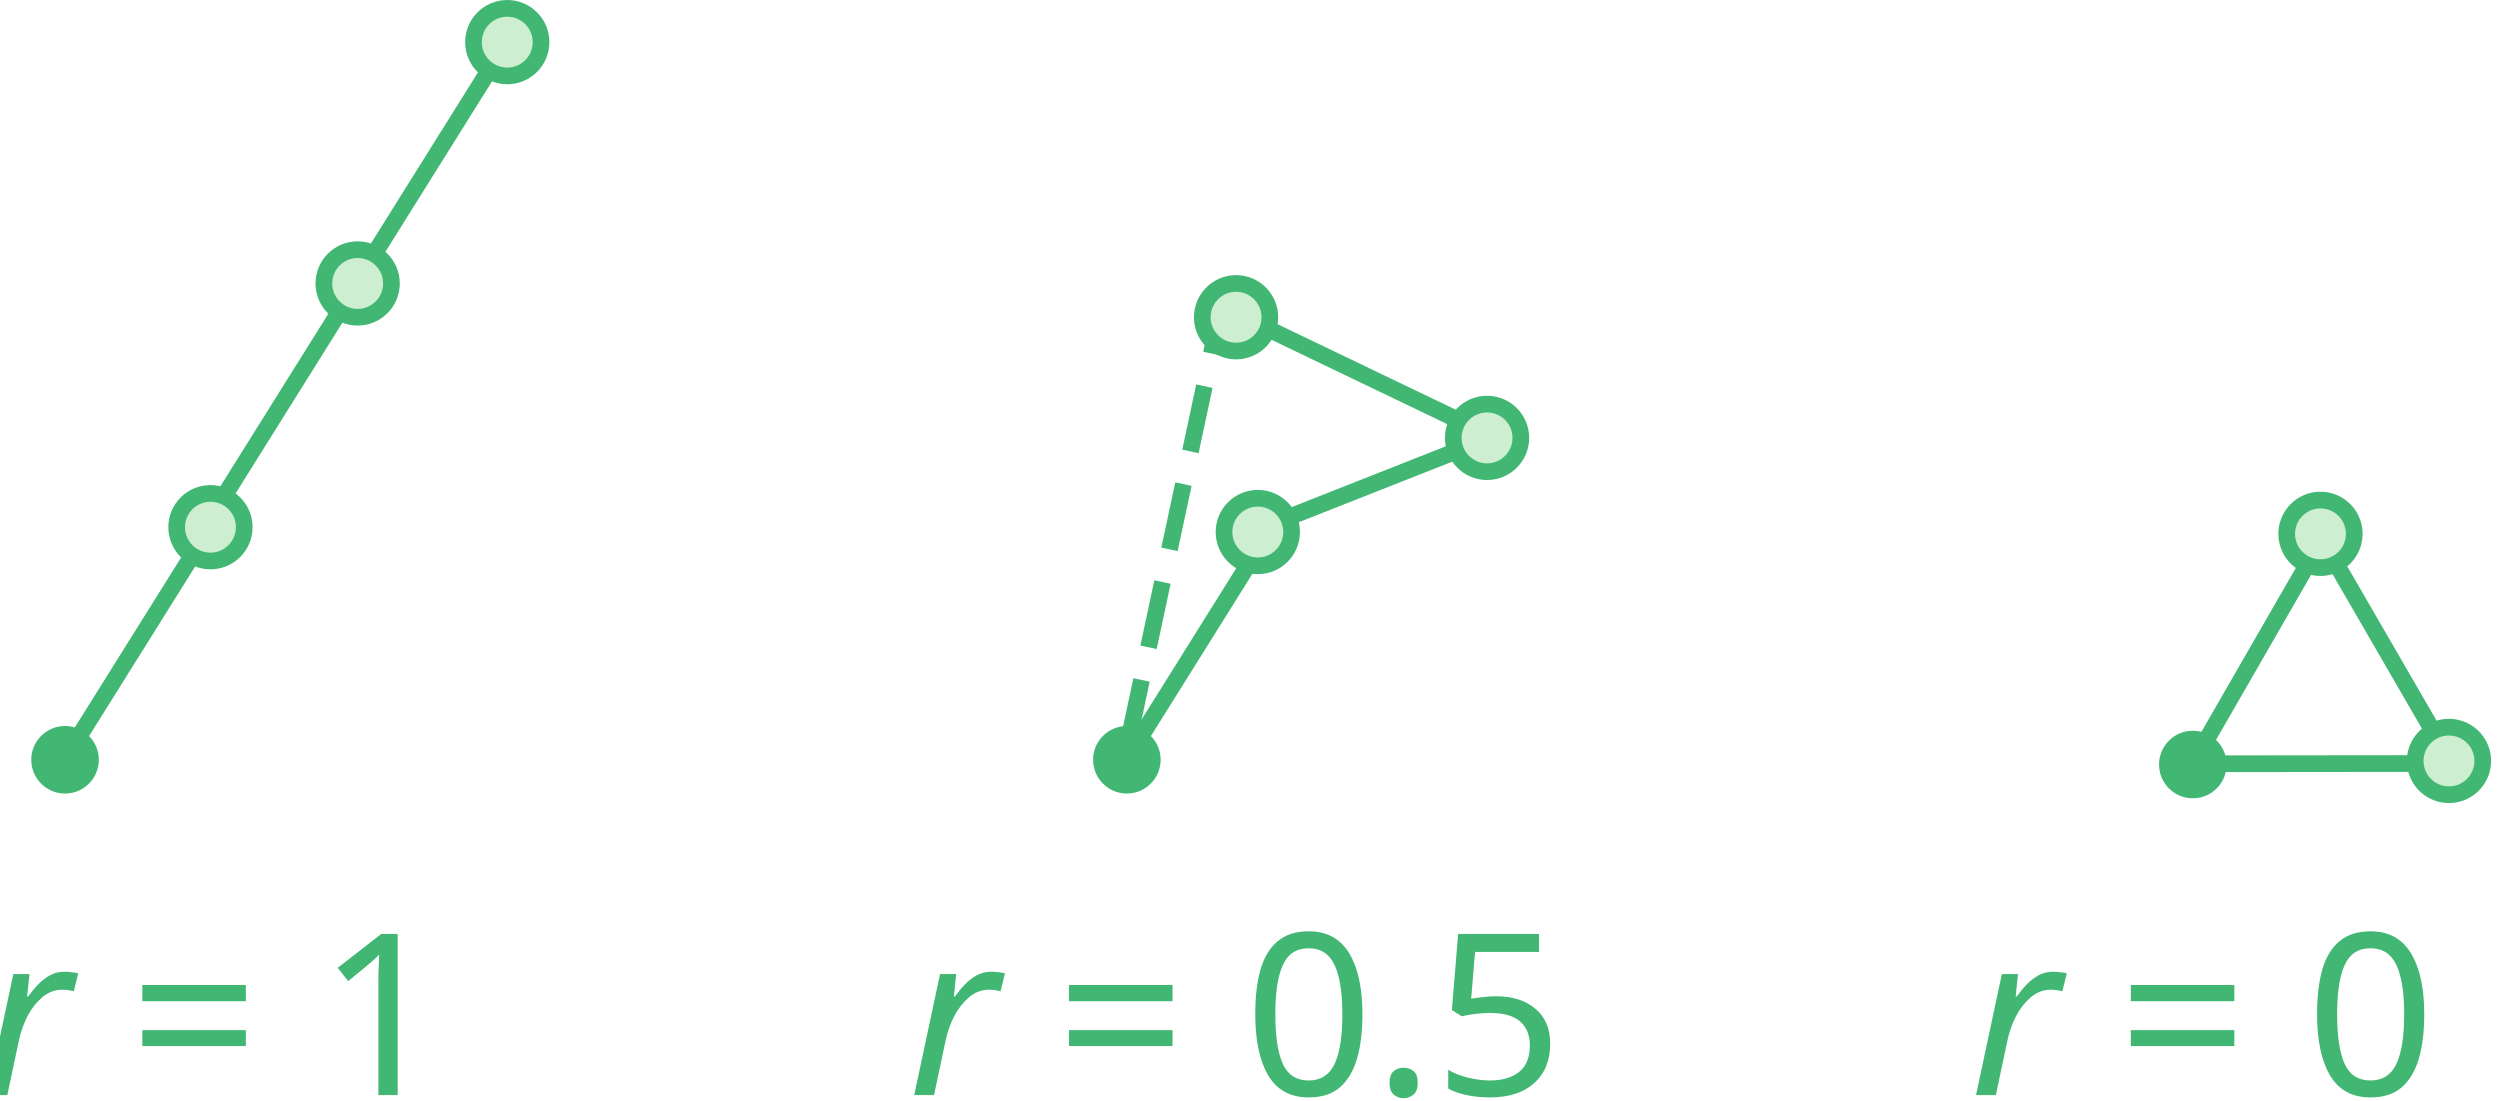
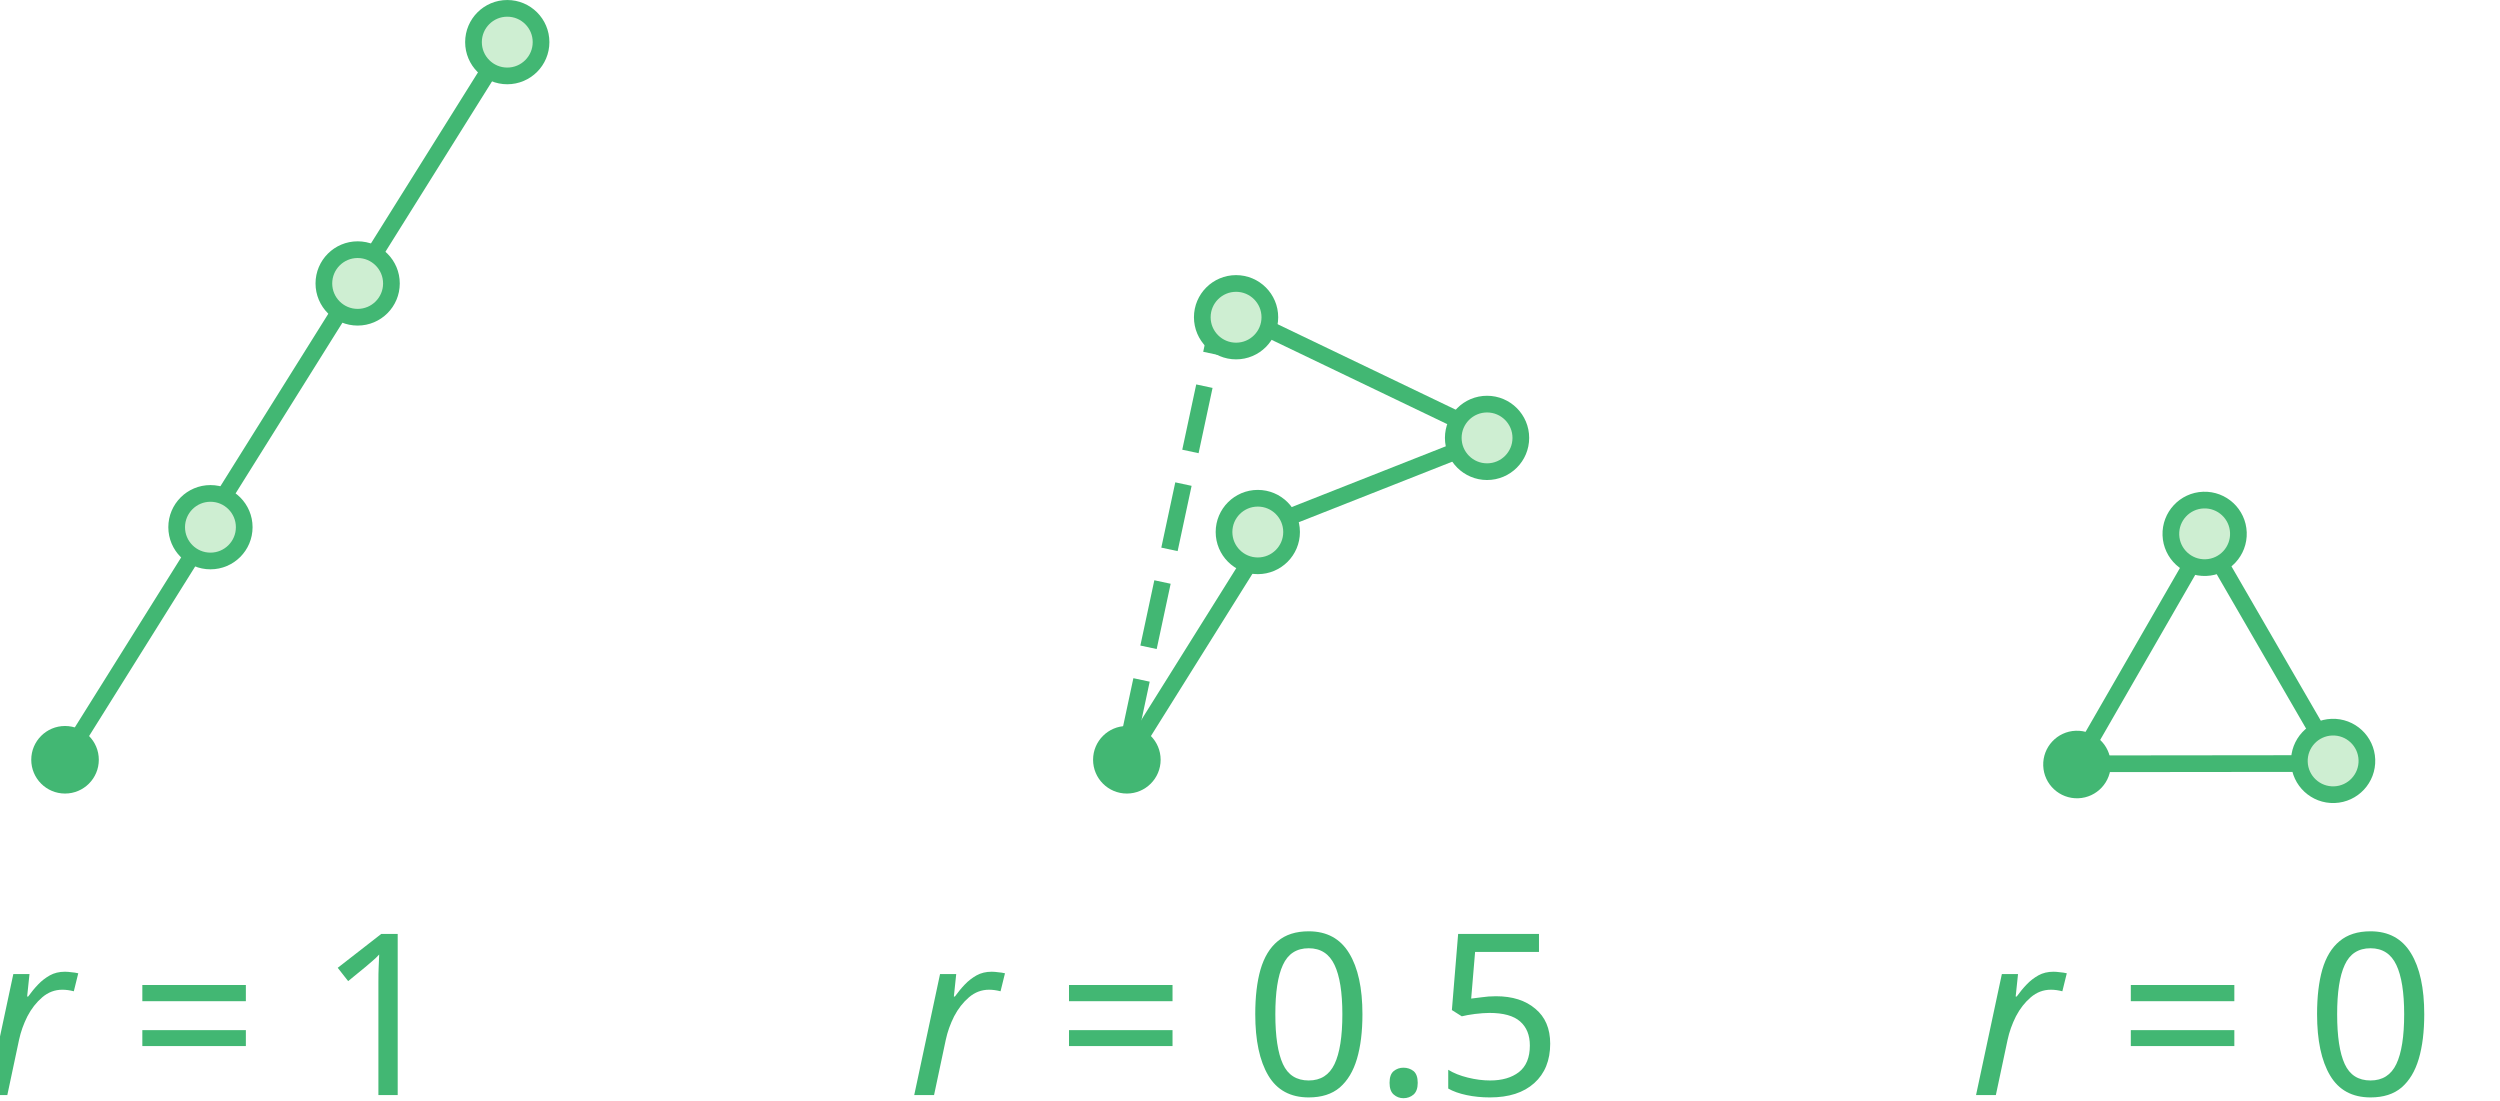
<svg xmlns="http://www.w3.org/2000/svg" width="149.794mm" height="65.914mm" viewBox="0 0 149.794 65.914" version="1.1" id="svg5">
  <defs id="defs2" />
  <g id="layer1" transform="translate(-40.63945,-118.1594)">
    <path style="fill:none;stroke:#42b773;stroke-width:1;stroke-dasharray:none;stroke-opacity:1" d="M 45.403,162.237 52.237,151.313" id="path253" />
    <circle style="fill:#ceeed2;fill-opacity:1;stroke:#42b773;stroke-width:1;stroke-dasharray:none;stroke-opacity:1" id="path987" cx="53.249" cy="149.748" r="2.024" />
    <circle style="fill:#42b773;fill-opacity:1;stroke:none;stroke-width:1;stroke-dasharray:none;stroke-opacity:1" id="circle3715" cx="44.536" cy="163.683" r="2.024" />
    <text xml:space="preserve" style="font-style:italic;font-size:13.524px;line-height:1.25;font-family:'Academy Engraved LET';-inkscape-font-specification:'Academy Engraved LET Italic';fill:#42b773;fill-opacity:1;stroke-width:0.338" x="39.517" y="183.776" id="text4516">
      <tspan id="tspan4514" style="font-style:italic;font-variant:normal;font-weight:normal;font-stretch:normal;font-family:'CMU Serif';-inkscape-font-specification:'CMU Serif Italic';fill:#42b773;fill-opacity:1;stroke-width:0.338" x="39.517" y="183.776">r <tspan style="font-style:normal;font-variant:normal;font-weight:500;font-stretch:normal;font-family:'CMU Serif';-inkscape-font-specification:'CMU Serif Medium';fill:#42b773;fill-opacity:1;stroke-width:0.338" id="tspan4568">= 1</tspan>
      </tspan>
    </text>
    <path style="fill:none;stroke:#42b773;stroke-width:1;stroke-dasharray:none;stroke-opacity:1" d="m 54.223,147.632 6.834,-10.923" id="path4680" />
    <circle style="fill:#ceeed2;fill-opacity:1;stroke:#42b773;stroke-width:1;stroke-dasharray:none;stroke-opacity:1" id="circle4682" cx="62.069" cy="135.143" r="2.024" />
    <path style="fill:none;stroke:#42b773;stroke-width:1;stroke-dasharray:none;stroke-opacity:1" d="m 63.188,133.173 6.834,-10.923" id="path4684" />
    <circle style="fill:#ceeed2;fill-opacity:1;stroke:#42b773;stroke-width:1;stroke-dasharray:none;stroke-opacity:1" id="circle4686" cx="71.034" cy="120.684" r="2.024" />
    <path style="fill:none;stroke:#42b773;stroke-width:1;stroke-dasharray:none;stroke-opacity:1" d="m 109.025,162.237 6.834,-10.923" id="path4688" />
    <circle style="fill:#42b773;fill-opacity:1;stroke:none;stroke-width:1;stroke-dasharray:none;stroke-opacity:1" id="circle4692" cx="108.158" cy="163.683" r="2.024" />
    <path style="fill:none;stroke:#42b773;stroke-width:1;stroke-dasharray:none;stroke-opacity:1" d="m 115.992,149.885 11.986,-4.728" id="path4694" />
    <circle style="fill:#ceeed2;fill-opacity:1;stroke:#42b773;stroke-width:1;stroke-dasharray:none;stroke-opacity:1" id="circle4690" cx="116.004" cy="150.037" r="2.024" />
    <circle style="fill:#ceeed2;fill-opacity:1;stroke:#42b773;stroke-width:1;stroke-dasharray:none;stroke-opacity:1" id="circle4696" cx="129.74" cy="144.397" r="2.024" />
    <path style="fill:none;stroke:#42b773;stroke-width:1;stroke-dasharray:none;stroke-opacity:1" d="m 128.083,143.368 -11.616,-5.575" id="path4698" />
    <circle style="fill:#ceeed2;fill-opacity:1;stroke:#42b773;stroke-width:1;stroke-dasharray:none;stroke-opacity:1" id="circle4700" cx="114.702" cy="137.168" r="2.024" />
    <path style="fill:none;fill-opacity:1;stroke:#42b773;stroke-width:1;stroke-dasharray:4, 2;stroke-dashoffset:0;stroke-opacity:1" d="m 108.201,162.811 5.144,-24.044" id="path4936" />
    <text xml:space="preserve" style="font-style:italic;font-size:13.524px;line-height:1.25;font-family:'Academy Engraved LET';-inkscape-font-specification:'Academy Engraved LET Italic';fill:#42b773;fill-opacity:1;stroke-width:0.338" x="95.042" y="183.776" id="text4964">
      <tspan id="tspan4962" style="font-style:italic;font-variant:normal;font-weight:normal;font-stretch:normal;font-family:'CMU Serif';-inkscape-font-specification:'CMU Serif Italic';fill:#42b773;fill-opacity:1;stroke-width:0.338" x="95.042" y="183.776">r <tspan style="font-style:normal;font-variant:normal;font-weight:500;font-stretch:normal;font-family:'CMU Serif';-inkscape-font-specification:'CMU Serif Medium';fill:#42b773;fill-opacity:1;stroke-width:0.338" id="tspan4960">= 0.5</tspan>
      </tspan>
    </text>
-     <path style="fill:none;stroke:#42b773;stroke-width:1;stroke-dasharray:none;stroke-opacity:1" d="m 172.842,162.491 6.43,-11.166" id="path7194" />
-     <circle style="fill:#42b773;fill-opacity:1;stroke:none;stroke-width:1;stroke-dasharray:none;stroke-opacity:1" id="circle7196" cx="165.925" cy="170.141" r="2.024" transform="rotate(-2.093025)" />
-     <circle style="fill:#ceeed2;fill-opacity:1;stroke:#42b773;stroke-width:1;stroke-dasharray:none;stroke-opacity:1" id="circle7200" cx="174.073" cy="156.608" r="2.024" transform="rotate(-2.093025)" />
+     <path style="fill:none;stroke:#42b773;stroke-width:1;stroke-dasharray:none;stroke-opacity:1" d="m 165.902,162.491 6.43,-11.166" id="path7194" />
+     <circle style="fill:#42b773;fill-opacity:1;stroke:none;stroke-width:1;stroke-dasharray:none;stroke-opacity:1" id="circle7196" cx="158.989" cy="169.887" r="2.024" transform="rotate(-2.093025)" />
+     <circle style="fill:#ceeed2;fill-opacity:1;stroke:#42b773;stroke-width:1;stroke-dasharray:none;stroke-opacity:1" id="circle7200" cx="167.137" cy="156.355" r="2.024" transform="rotate(-2.093025)" />
    <circle style="fill:#ceeed2;fill-opacity:1;stroke:#42b773;stroke-width:1;stroke-dasharray:none;stroke-opacity:1" id="circle7206" cx="172.496" cy="106.392" r="2.024" />
    <text xml:space="preserve" style="font-style:italic;font-size:13.524px;line-height:1.25;font-family:'Academy Engraved LET';-inkscape-font-specification:'Academy Engraved LET Italic';fill:#42b773;fill-opacity:1;stroke-width:0.338" x="158.664" y="183.776" id="text7214">
      <tspan id="tspan7212" style="font-style:italic;font-variant:normal;font-weight:normal;font-stretch:normal;font-family:'CMU Serif';-inkscape-font-specification:'CMU Serif Italic';fill:#42b773;fill-opacity:1;stroke-width:0.338" x="158.664" y="183.776">r <tspan style="font-style:normal;font-variant:normal;font-weight:500;font-stretch:normal;font-family:'CMU Serif';-inkscape-font-specification:'CMU Serif Medium';fill:#42b773;fill-opacity:1;stroke-width:0.338" id="tspan7210">= 0</tspan>
      </tspan>
    </text>
-     <path style="fill:none;stroke:#42b773;stroke-width:1;stroke-dasharray:none;stroke-opacity:1" d="m 180.523,151.779 6.455,11.151" id="path7251" />
-     <path style="fill:none;stroke:#42b773;stroke-width:1;stroke-dasharray:none;stroke-opacity:1" d="m 173.861,163.922 12.885,-0.014" id="path7253" />
-     <circle style="fill:#ceeed2;fill-opacity:1;stroke:#42b773;stroke-width:1;stroke-dasharray:none;stroke-opacity:1" id="circle7202" cx="181.27" cy="170.487" r="2.024" transform="rotate(-2.093025)" />
+     <path style="fill:none;stroke:#42b773;stroke-width:1;stroke-dasharray:none;stroke-opacity:1" d="m 173.583,151.779 6.455,11.151" id="path7251" />
+     <path style="fill:none;stroke:#42b773;stroke-width:1;stroke-dasharray:none;stroke-opacity:1" d="m 166.921,163.922 12.885,-0.014" id="path7253" />
+     <circle style="fill:#ceeed2;fill-opacity:1;stroke:#42b773;stroke-width:1;stroke-dasharray:none;stroke-opacity:1" id="circle7202" cx="174.334" cy="170.233" r="2.024" transform="rotate(-2.093025)" />
  </g>
</svg>
